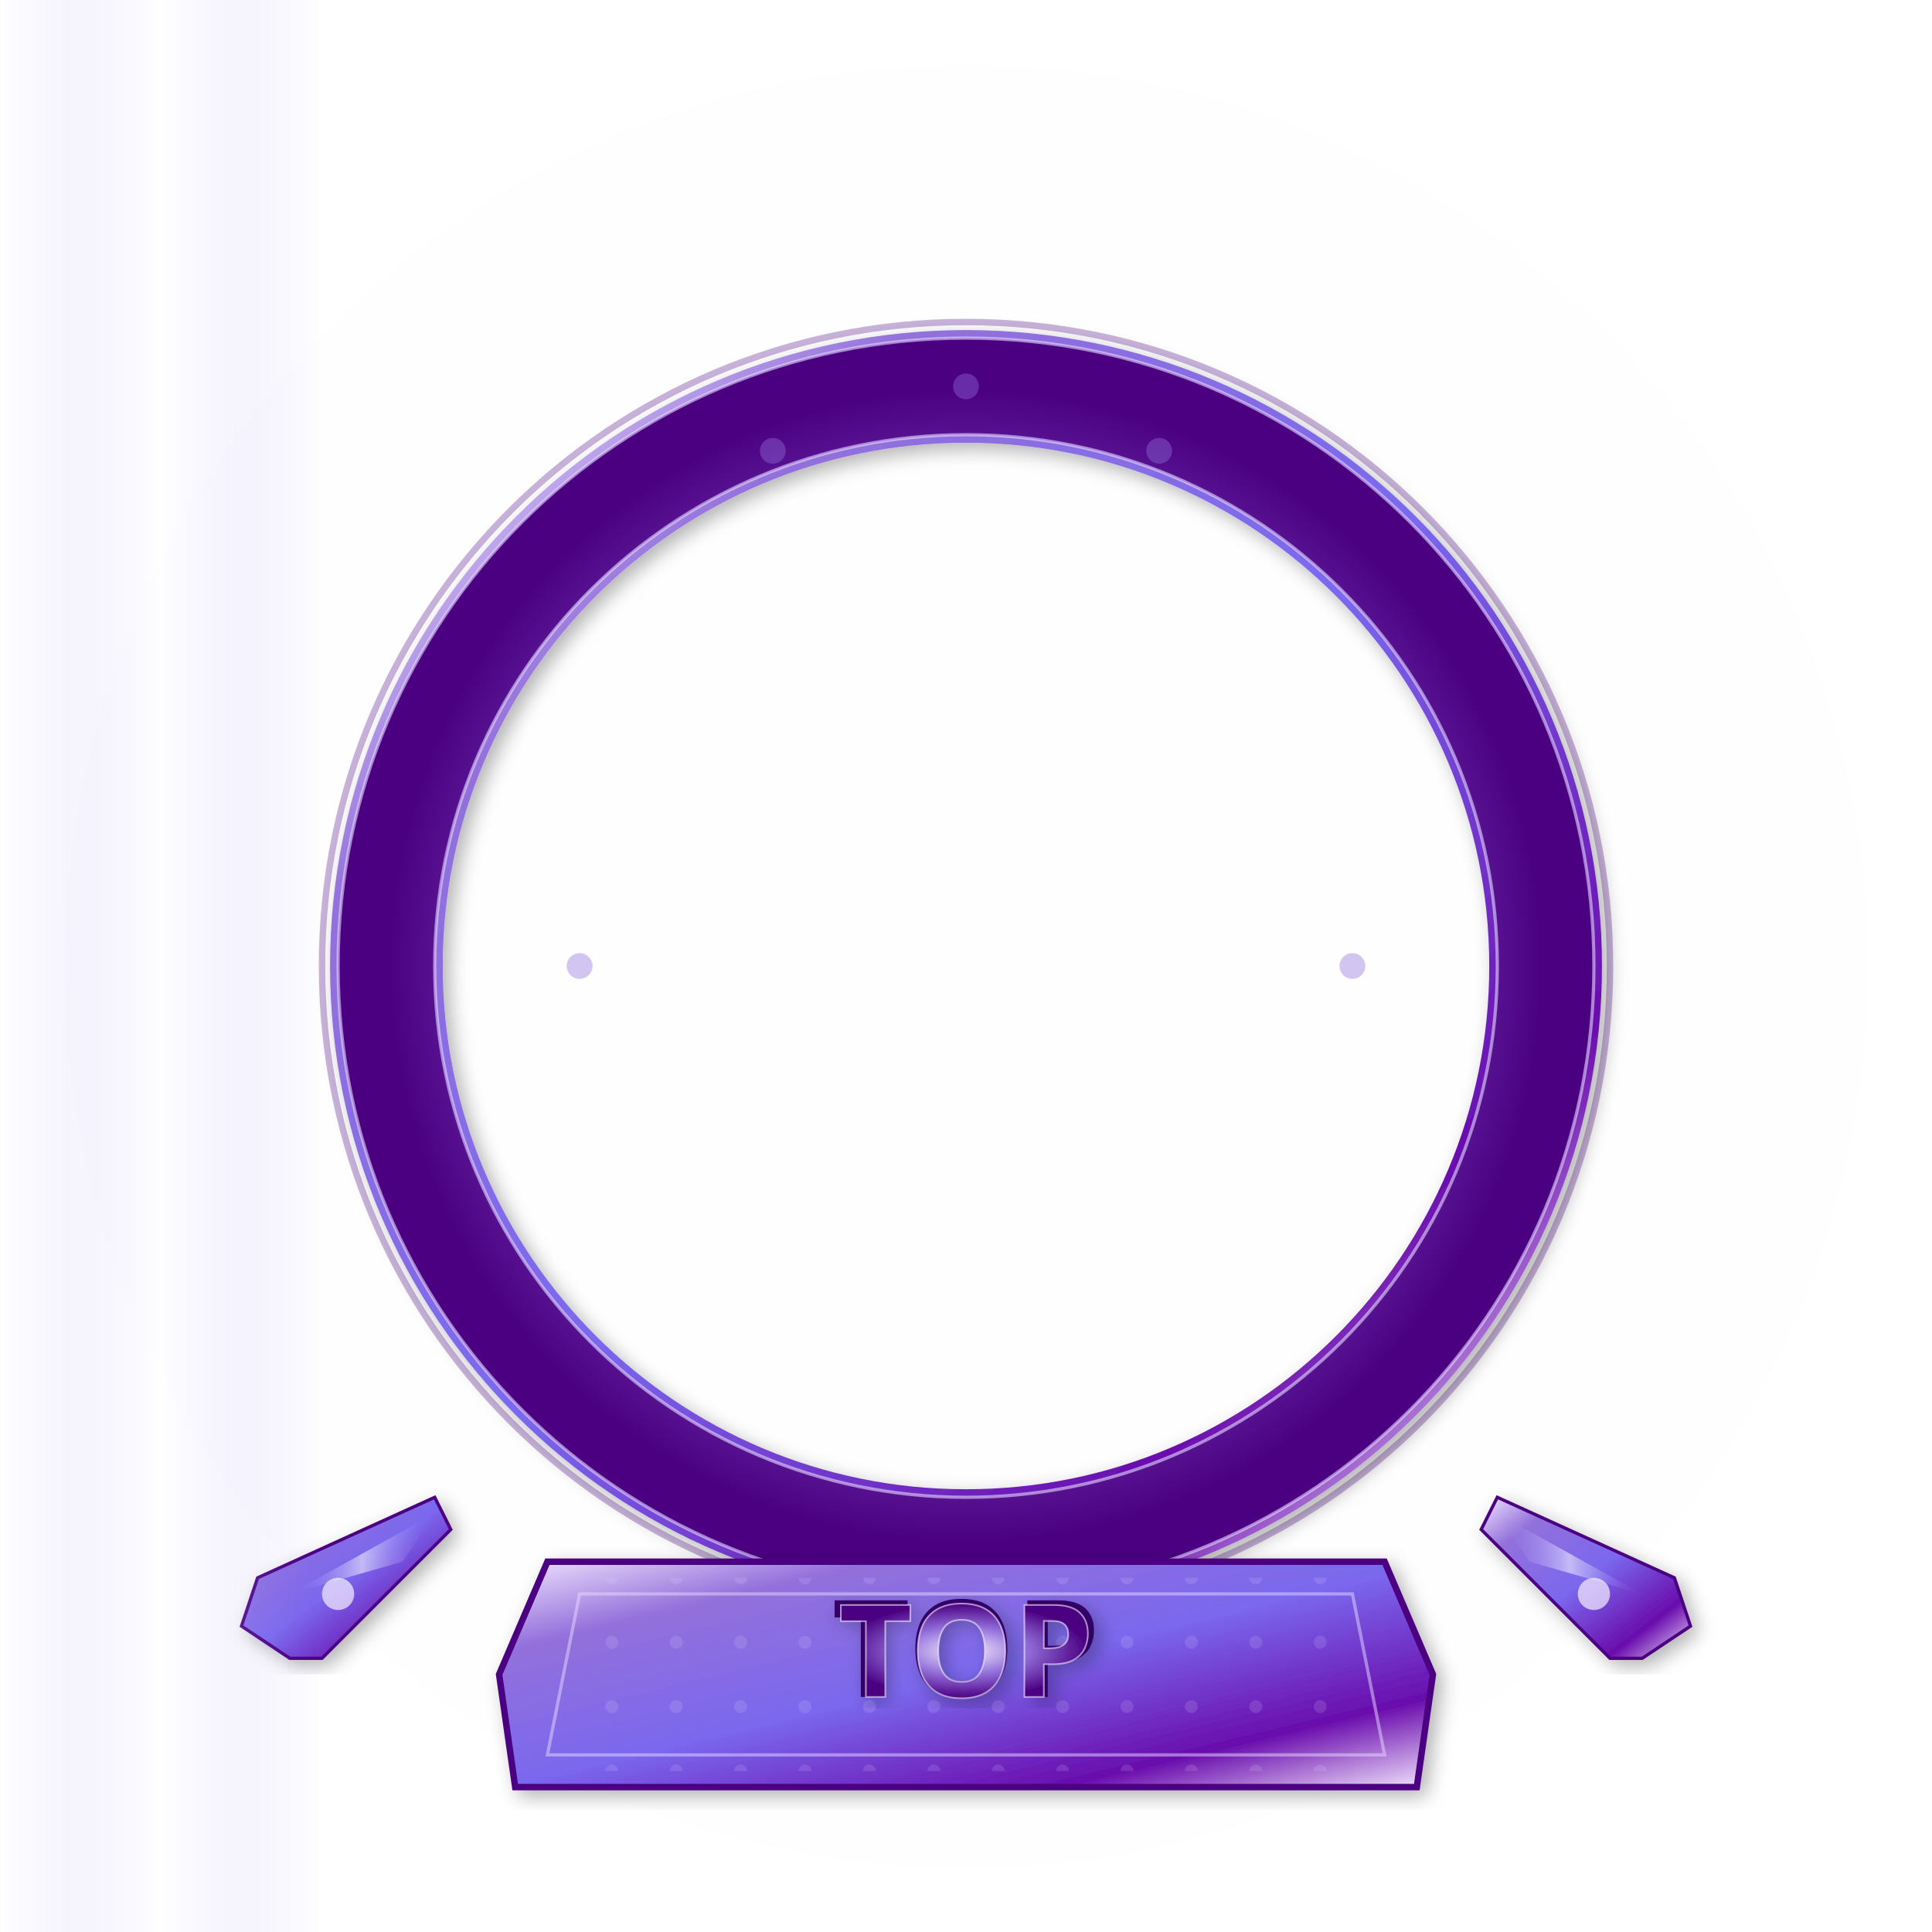
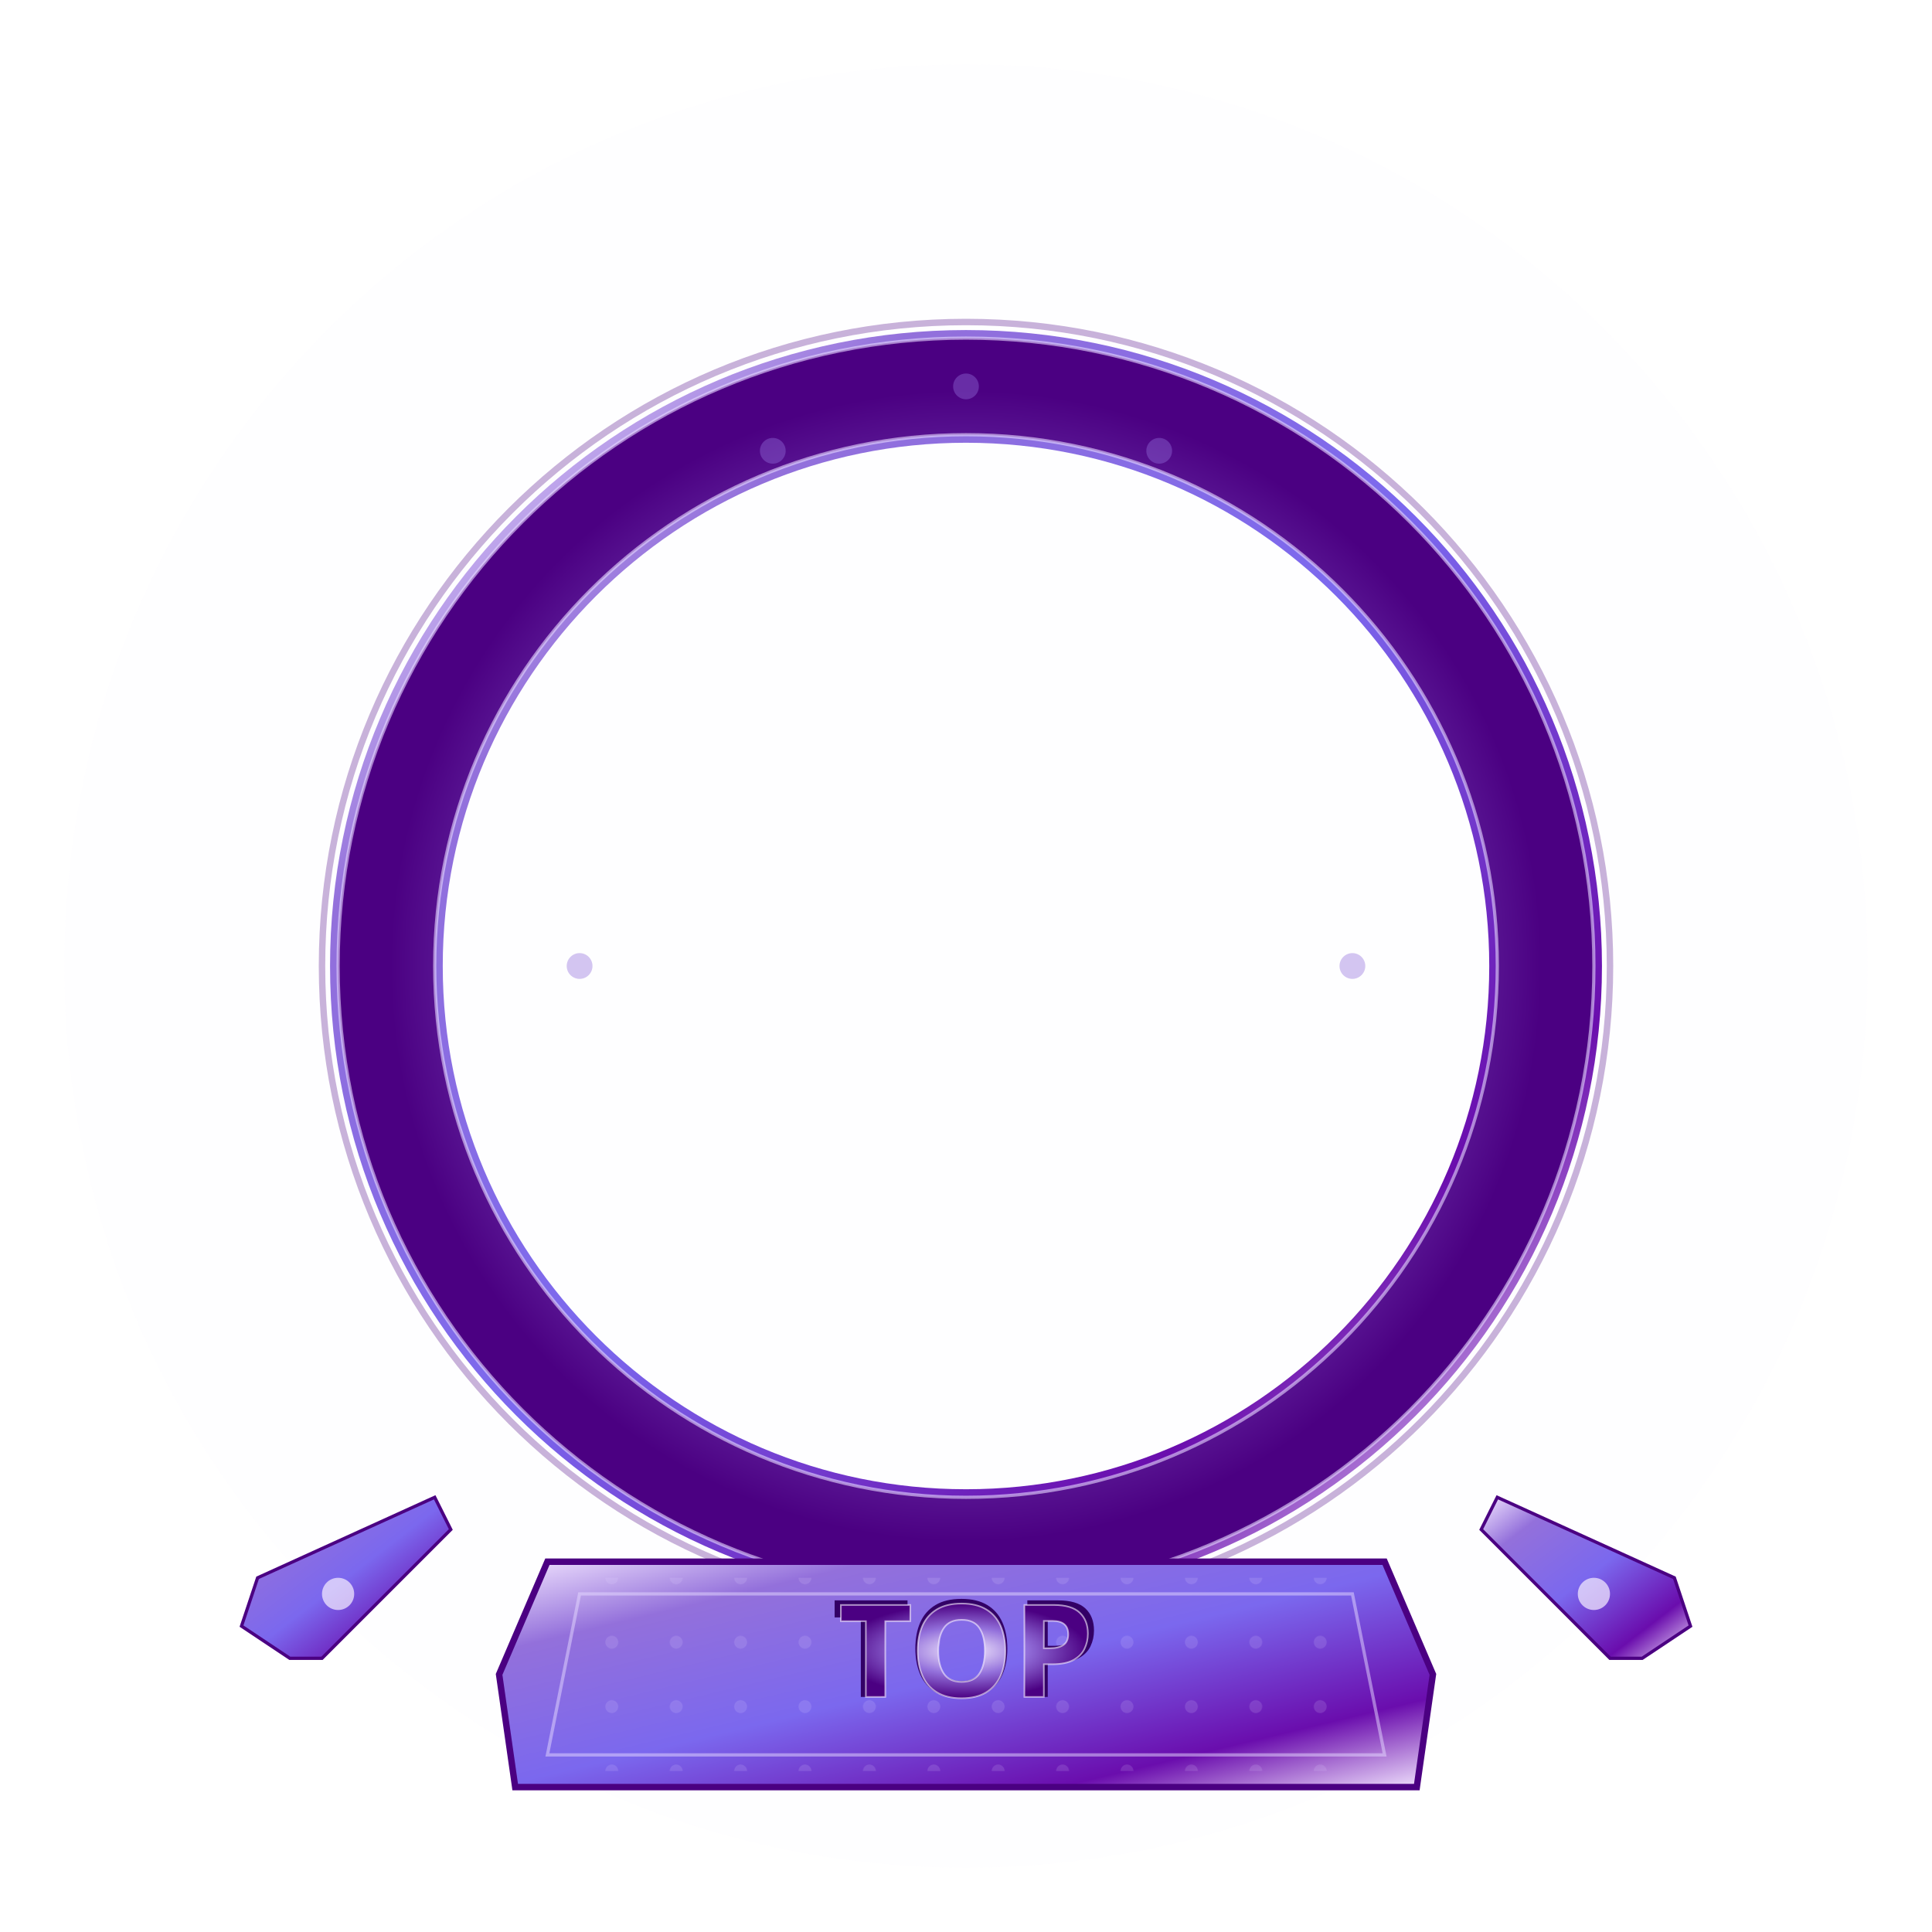
<svg xmlns="http://www.w3.org/2000/svg" width="600" height="600" viewBox="0 0 600 600">
  <defs>
    <linearGradient id="purpleGradient1" x1="0" y1="0" x2="1" y2="1">
      <stop offset="0%" stop-color="#f3e6ff" />
      <stop offset="20%" stop-color="#9370db" />
      <stop offset="50%" stop-color="#7b68ee" />
      <stop offset="80%" stop-color="#6a0dad" />
      <stop offset="100%" stop-color="#f3e6ff" />
    </linearGradient>
    <radialGradient id="purpleRadial" cx="50%" cy="50%" r="50%">
      <stop offset="0%" stop-color="#f8f0ff" />
      <stop offset="50%" stop-color="#9370db" />
      <stop offset="100%" stop-color="#4b0082" />
    </radialGradient>
-     <linearGradient id="purpleShine" x1="0" y1="0" x2="1" y2="0">
-       <stop offset="0%" stop-color="#7b68ee" stop-opacity="0" />
-       <stop offset="50%" stop-color="#ffffff" stop-opacity="0.9" />
-       <stop offset="100%" stop-color="#7b68ee" stop-opacity="0" />
-     </linearGradient>
-     <filter id="glow">
-       <feGaussianBlur stdDeviation="4" result="coloredBlur" />
-       <feMerge>
-         <feMergeNode in="coloredBlur" />
-         <feMergeNode in="SourceGraphic" />
-       </feMerge>
-     </filter>
-     <filter id="shadow">
-       <feDropShadow dx="2" dy="2" stdDeviation="3" flood-opacity="0.3" />
-     </filter>
    <pattern id="ornament" x="0" y="0" width="20" height="20" patternUnits="userSpaceOnUse">
      <circle cx="10" cy="10" r="2" fill="#e6d9ff" opacity="0.5" />
    </pattern>
  </defs>
  <circle cx="300" cy="300" r="280" fill="#f8f0ff" opacity="0.1" />
  <circle cx="300" cy="300" r="200" fill="none" stroke="#4b0082" stroke-width="2" opacity="0.3" />
-   <circle cx="300" cy="300" r="180" fill="none" stroke="url(#purpleGradient1)" stroke-width="35" filter="url(#shadow)" />
+   <circle cx="300" cy="300" r="180" fill="none" stroke="url(#purpleGradient1)" stroke-width="35" />
  <circle cx="300" cy="300" r="180" fill="none" stroke="url(#purpleRadial)" stroke-width="30" />
  <circle cx="300" cy="300" r="195" fill="none" stroke="#e6d9ff" stroke-width="1" opacity="0.6" />
  <circle cx="300" cy="300" r="165" fill="none" stroke="#e6d9ff" stroke-width="1" opacity="0.6" />
  <g opacity="0.4">
    <circle cx="300" cy="120" r="4" fill="#9370db" />
    <circle cx="240" cy="140" r="4" fill="#9370db" />
    <circle cx="360" cy="140" r="4" fill="#9370db" />
    <circle cx="180" cy="300" r="4" fill="#9370db" />
    <circle cx="420" cy="300" r="4" fill="#9370db" />
  </g>
-   <g filter="url(#shadow)">
+   <g>
    <path d="M135,465 L80,490 L75,505 L90,515 L100,515 L110,505 L140,475 Z" fill="url(#purpleGradient1)" stroke="#4b0082" stroke-width="1" />
-     <path d="M135,470 L90,495 L125,485 Z" fill="url(#purpleShine)" opacity="0.6" />
    <circle cx="105" cy="495" r="5" fill="#f8f0ff" opacity="0.7" />
    <path d="M465,465 L520,490 L525,505 L510,515 L500,515 L490,505 L460,475 Z" fill="url(#purpleGradient1)" stroke="#4b0082" stroke-width="1" />
-     <path d="M465,470 L510,495 L475,485 Z" fill="url(#purpleShine)" opacity="0.6" />
    <circle cx="495" cy="495" r="5" fill="#f8f0ff" opacity="0.7" />
  </g>
-   <g filter="url(#shadow)">
+   <g>
    <path d="M170,485 L430,485 L445,520 L440,555 L160,555 L155,520 Z" fill="url(#purpleGradient1)" stroke="#4b0082" stroke-width="2" />
    <rect x="175" y="490" width="250" height="60" fill="url(#ornament)" opacity="0.3" />
    <path d="M180,495 L420,495 L430,545 L170,545 Z" fill="none" stroke="#e6d9ff" stroke-width="1" opacity="0.5" />
    <text x="300" y="527" text-anchor="middle" fill="#330066" font-size="42" font-family="Arial Black" font-weight="bold" filter="url(#shadow)">TOP</text>
    <text x="300" y="527" text-anchor="middle" fill="url(#purpleRadial)" font-size="40" font-family="Arial Black" font-weight="bold">TOP</text>
    <text x="300" y="527" text-anchor="middle" fill="none" stroke="#f8f0ff" stroke-width="0.5" font-size="40" font-family="Arial Black" font-weight="bold" opacity="0.6">TOP</text>
  </g>
-   <rect x="0" y="0" width="100" height="600" fill="url(#purpleShine)" opacity="0.3">
-     <animateTransform attributeName="transform" type="translate" from="-100 0" to="700 0" dur="3s" repeatCount="indefinite" />
-   </rect>
</svg>
